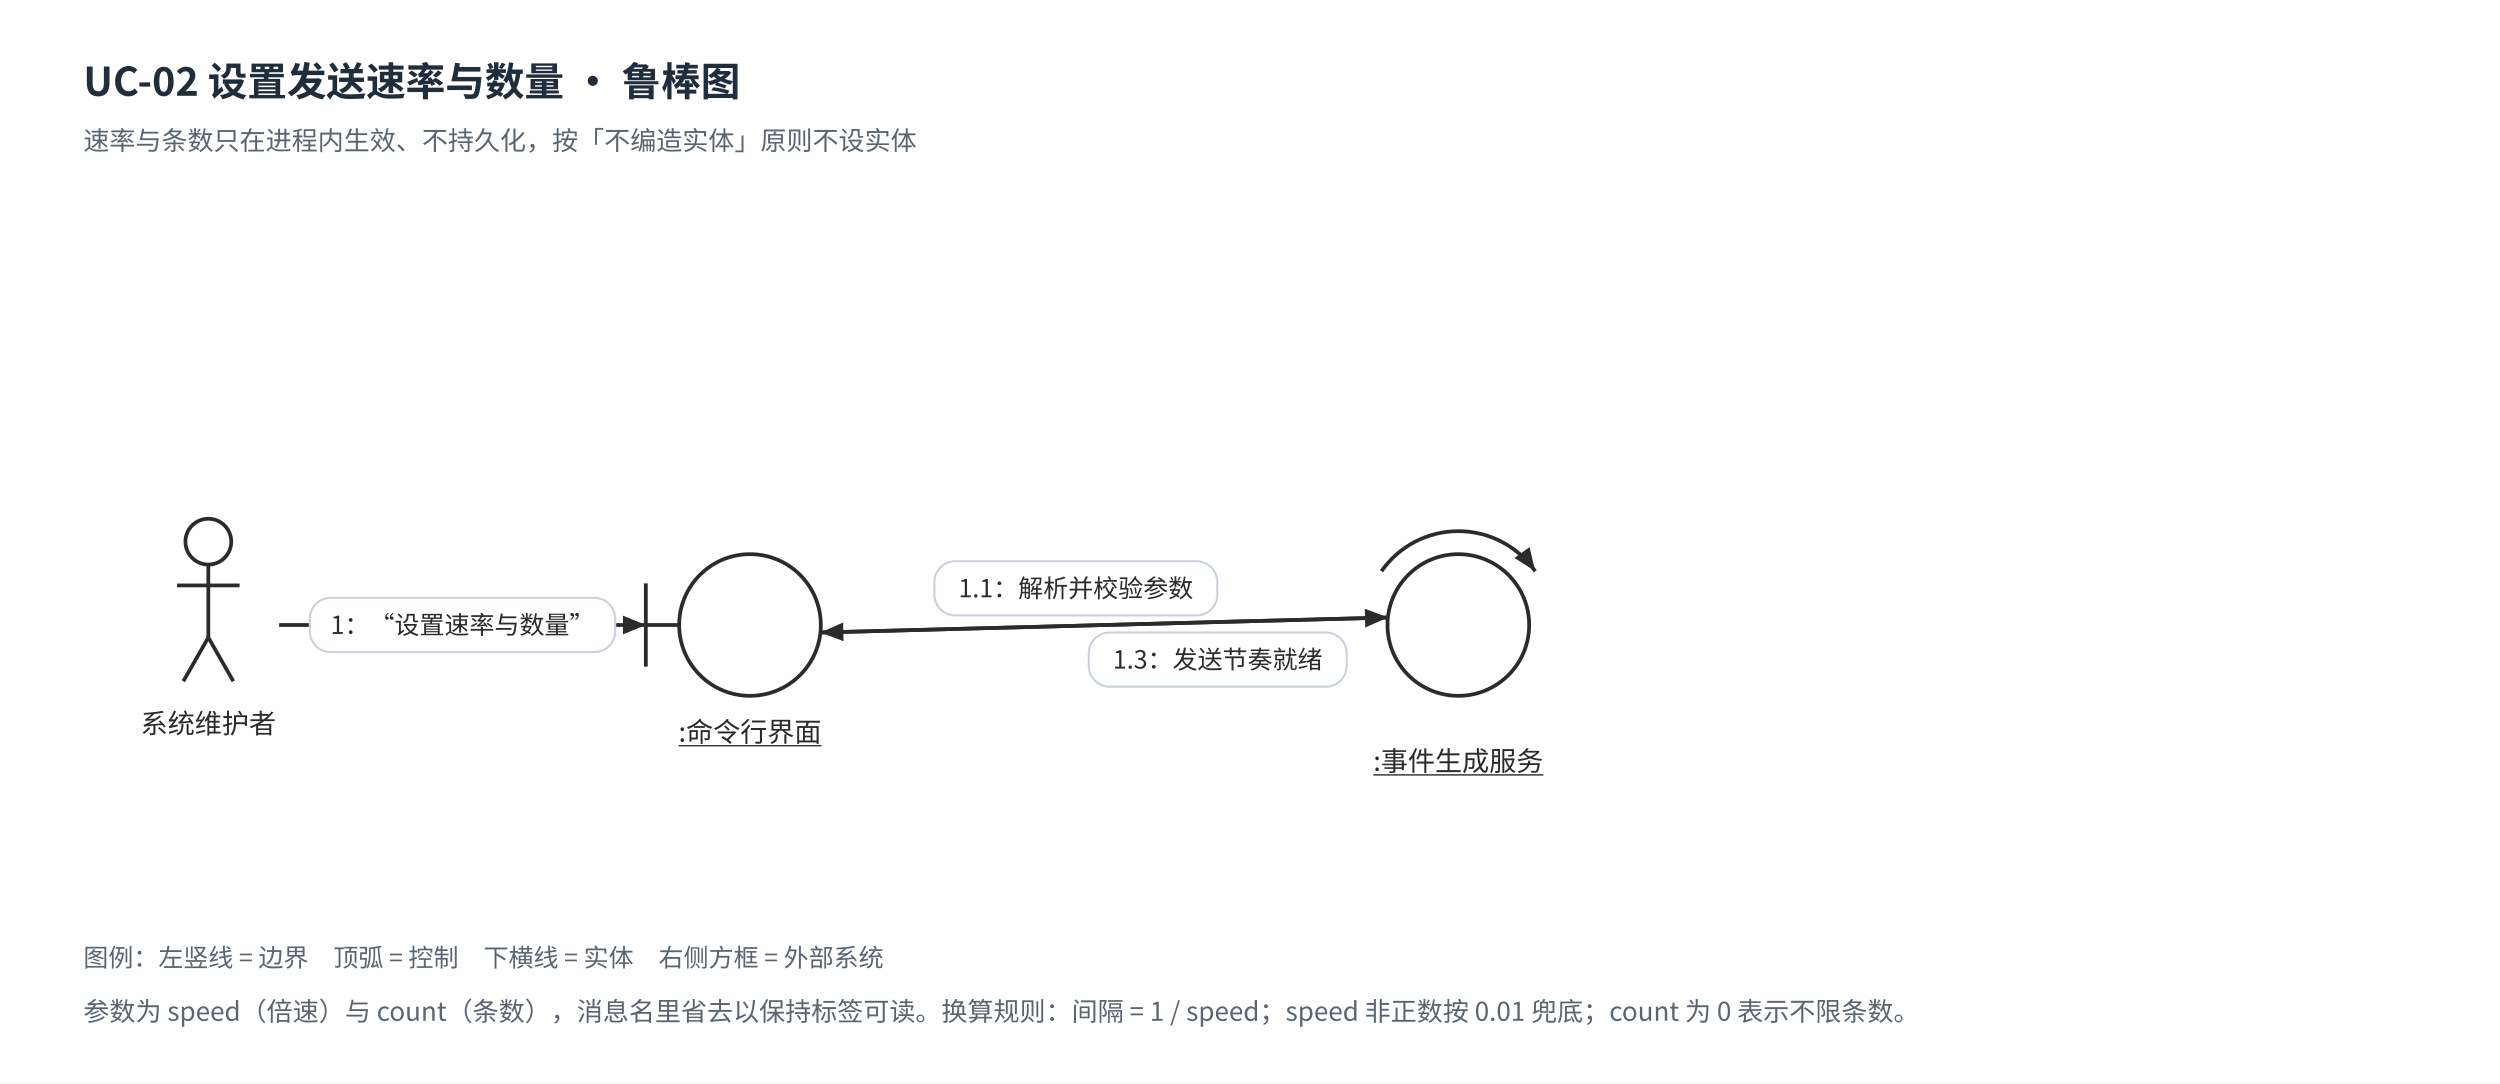
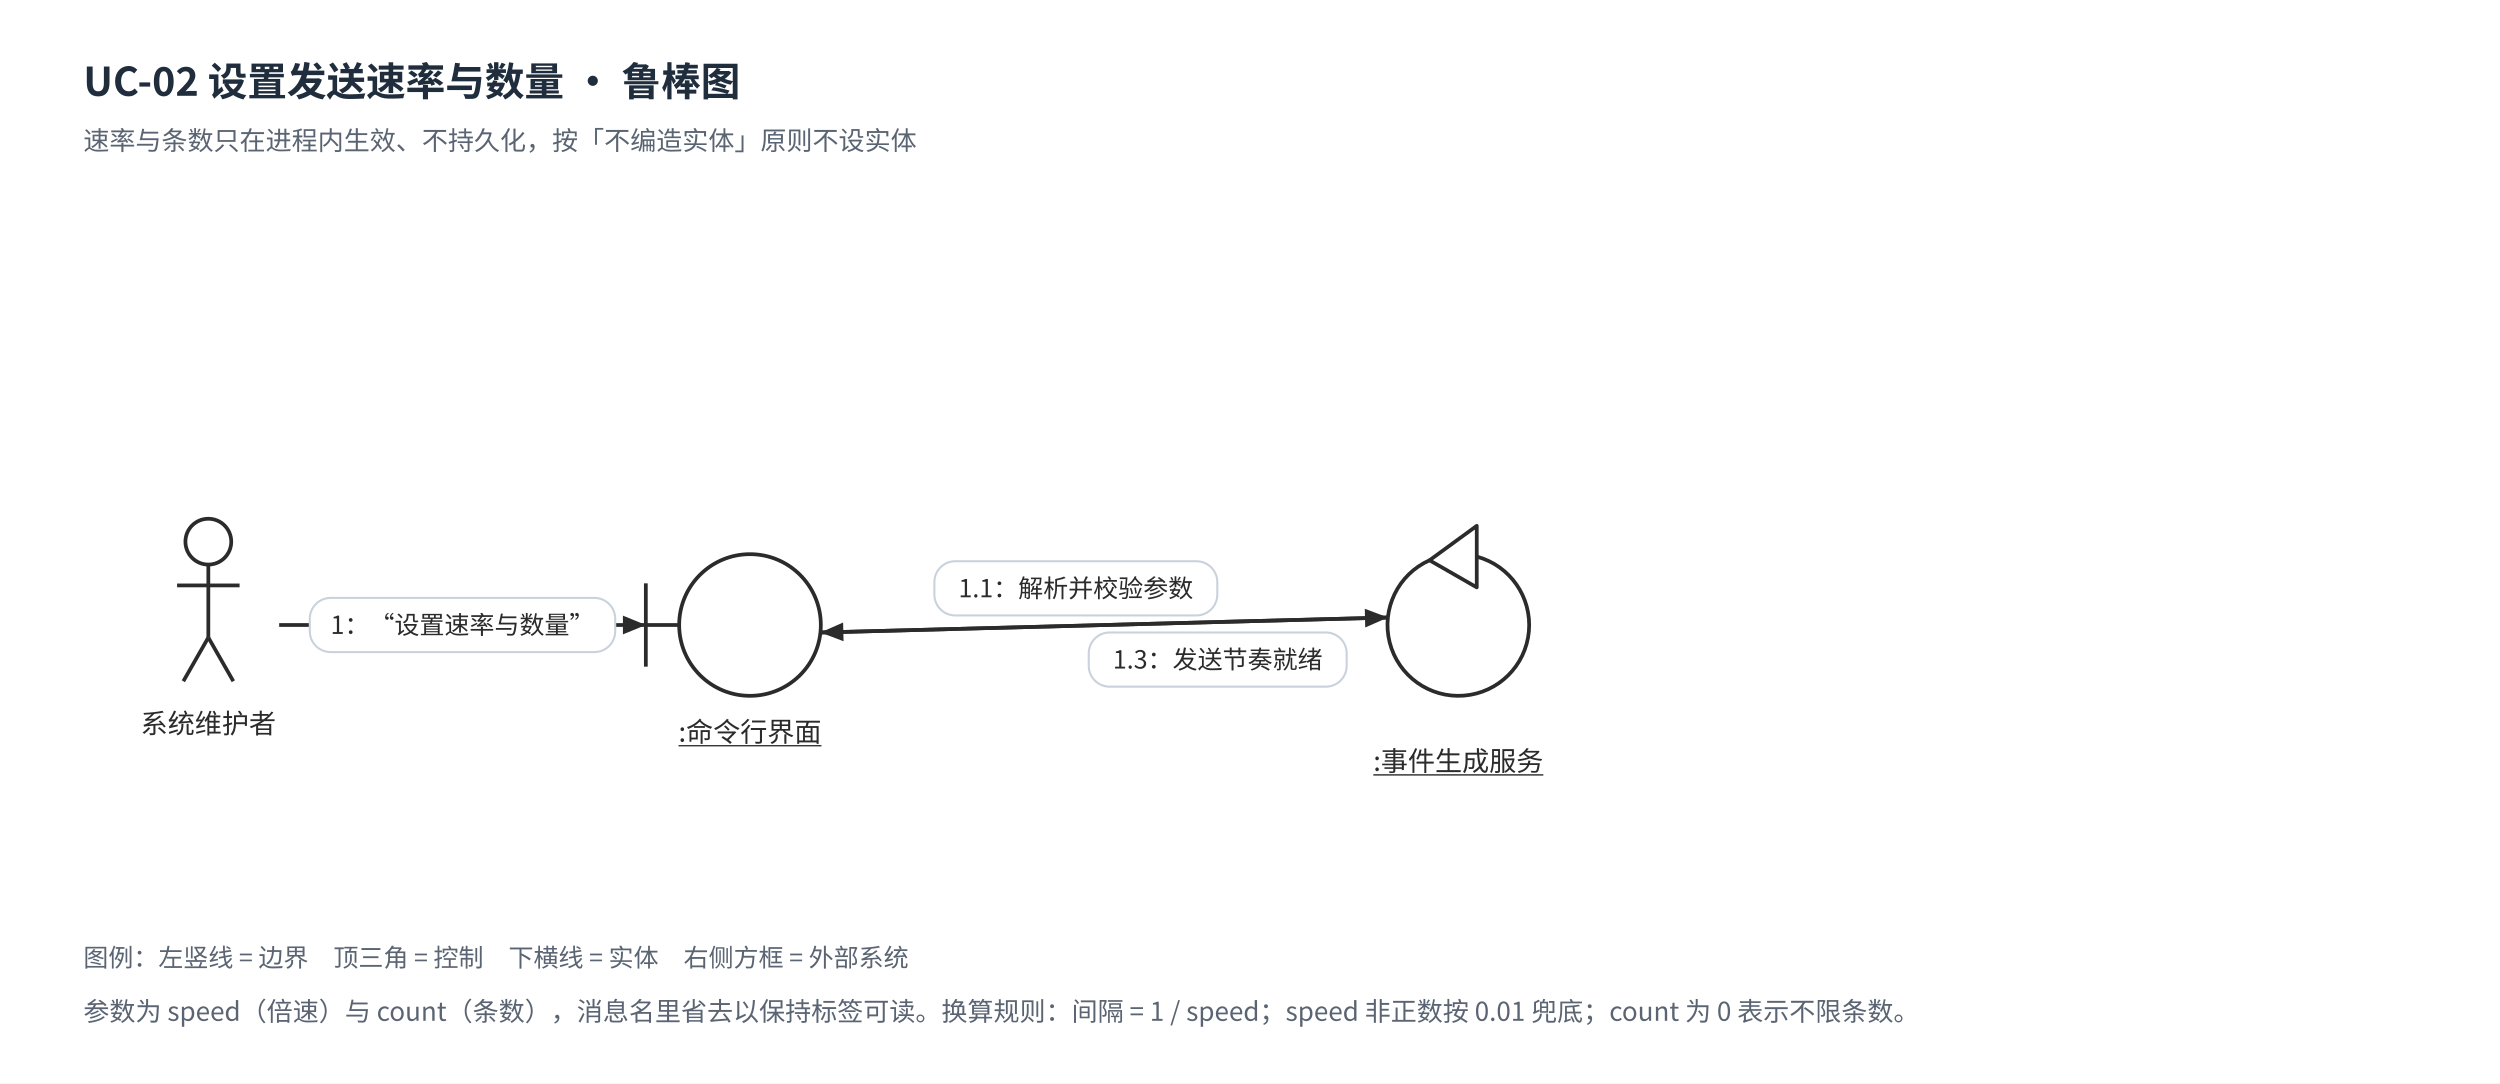
<svg xmlns="http://www.w3.org/2000/svg" width="1200" height="520" viewBox="0 0 1200 520" font-family="Microsoft YaHei, PingFang SC, Noto Sans CJK SC, sans-serif">
  <rect x="0" y="0" width="1200" height="520" fill="#ffffff" />
  <text x="40" y="46" font-size="19" font-weight="700" fill="#1f2d3d">UC-02 设置发送速率与数量 · 鲁棒图</text>
  <text x="40" y="72" font-size="12.5" fill="#5a6472">速率与条数只在进程内生效、不持久化，按「不编造实体」原则不设实体</text>
  <circle cx="100" cy="260" r="11" fill="#fff" stroke="#2b2b2b" stroke-width="1.8" />
  <line x1="100" y1="271" x2="100" y2="306" stroke="#2b2b2b" stroke-width="1.8" />
  <line x1="85" y1="281" x2="115" y2="281" stroke="#2b2b2b" stroke-width="1.8" />
  <line x1="100" y1="306" x2="88" y2="327" stroke="#2b2b2b" stroke-width="1.8" />
  <line x1="100" y1="306" x2="112" y2="327" stroke="#2b2b2b" stroke-width="1.8" />
  <text x="100" y="352" text-anchor="middle" font-size="13" fill="#2b2b2b">系统维护者</text>
  <circle cx="360" cy="300" r="34" fill="#fff" stroke="#2b2b2b" stroke-width="1.8" />
  <line x1="310" y1="280" x2="310" y2="320" stroke="#2b2b2b" stroke-width="1.8" />
  <line x1="310" y1="300" x2="326" y2="300" stroke="#2b2b2b" stroke-width="1.8" />
  <text x="360" y="356" text-anchor="middle" font-size="13" text-decoration="underline" fill="#2b2b2b">:命令行界面</text>
-   <circle cx="700" cy="300" r="34" fill="#fff" stroke="#2b2b2b" stroke-width="1.8" />
-   <path d="M663.1,274.2 A45,45 0 0 1 736.9,274.2" fill="none" stroke="#2b2b2b" stroke-width="1.8" />
-   <path d="M736.9,274.2 L726.9,267.8 L734.2,262.6 Z" fill="#2b2b2b" />
+   <path d="M686.17,268.94 A34,34 0 1 0 708.84,267.17" fill="#fff" stroke="#2b2b2b" stroke-width="1.8" />
+   <path d="M708.84,252.40 L686.17,268.94 L708.84,281.94 Z" fill="#fff" stroke="#2b2b2b" stroke-width="1.8" stroke-linejoin="round" />
  <text x="700" y="370" text-anchor="middle" font-size="13" text-decoration="underline" fill="#2b2b2b">:事件生成服务</text>
  <line x1="134.0" y1="300.0" x2="310.0" y2="300.0" stroke="#2b2b2b" stroke-width="1.8" />
  <path d="M310.0,300.0 L299.0,304.5 L299.0,295.5 Z" fill="#2b2b2b" />
  <line x1="393.8" y1="303.6" x2="666.2" y2="296.4" stroke="#2b2b2b" stroke-width="1.8" />
  <path d="M666.2,296.4 L655.3,301.2 L655.1,292.2 Z" fill="#2b2b2b" />
  <line x1="666.2" y1="296.4" x2="393.8" y2="303.6" stroke="#2b2b2b" stroke-width="1.8" />
  <path d="M393.8,303.6 L404.7,298.8 L404.9,307.8 Z" fill="#2b2b2b" />
  <g>
    <rect x="148.7" y="287.0" width="146.6" height="26" rx="10" fill="#fff" stroke="#c9d2dc" stroke-width="1" />
  </g>
  <text x="222.0" y="304.3" text-anchor="middle" font-size="12" fill="#2b2b2b">1：“设置速率与数量”</text>
  <g>
    <rect x="448.5" y="269.4" width="135.8" height="26" rx="10" fill="#fff" stroke="#c9d2dc" stroke-width="1" />
  </g>
  <text x="516.4" y="286.7" text-anchor="middle" font-size="12" fill="#2b2b2b">1.1：解析并校验参数</text>
  <g>
    <rect x="522.6" y="303.6" width="123.8" height="26" rx="10" fill="#fff" stroke="#c9d2dc" stroke-width="1" />
  </g>
  <text x="584.5" y="320.9" text-anchor="middle" font-size="12" fill="#2b2b2b">1.3：发送节奏就绪</text>
-   <text x="40" y="464" font-size="12" fill="#5a6472">图例：左竖线 = 边界　顶弧 = 控制　下横线 = 实体　右侧方框 = 外部系统</text>
+   <text x="40" y="464" font-size="12" fill="#5a6472">图例：左竖线 = 边界　顶三角 = 控制　下横线 = 实体　右侧方框 = 外部系统</text>
  <text x="40" y="490" font-size="12.5" fill="#5a6472">参数为 speed（倍速）与 count（条数），消息名里省去以保持标签可读。换算规则：间隔 = 1 / speed；speed 非正数按 0.01 兜底；count 为 0 表示不限条数。</text>
</svg>
